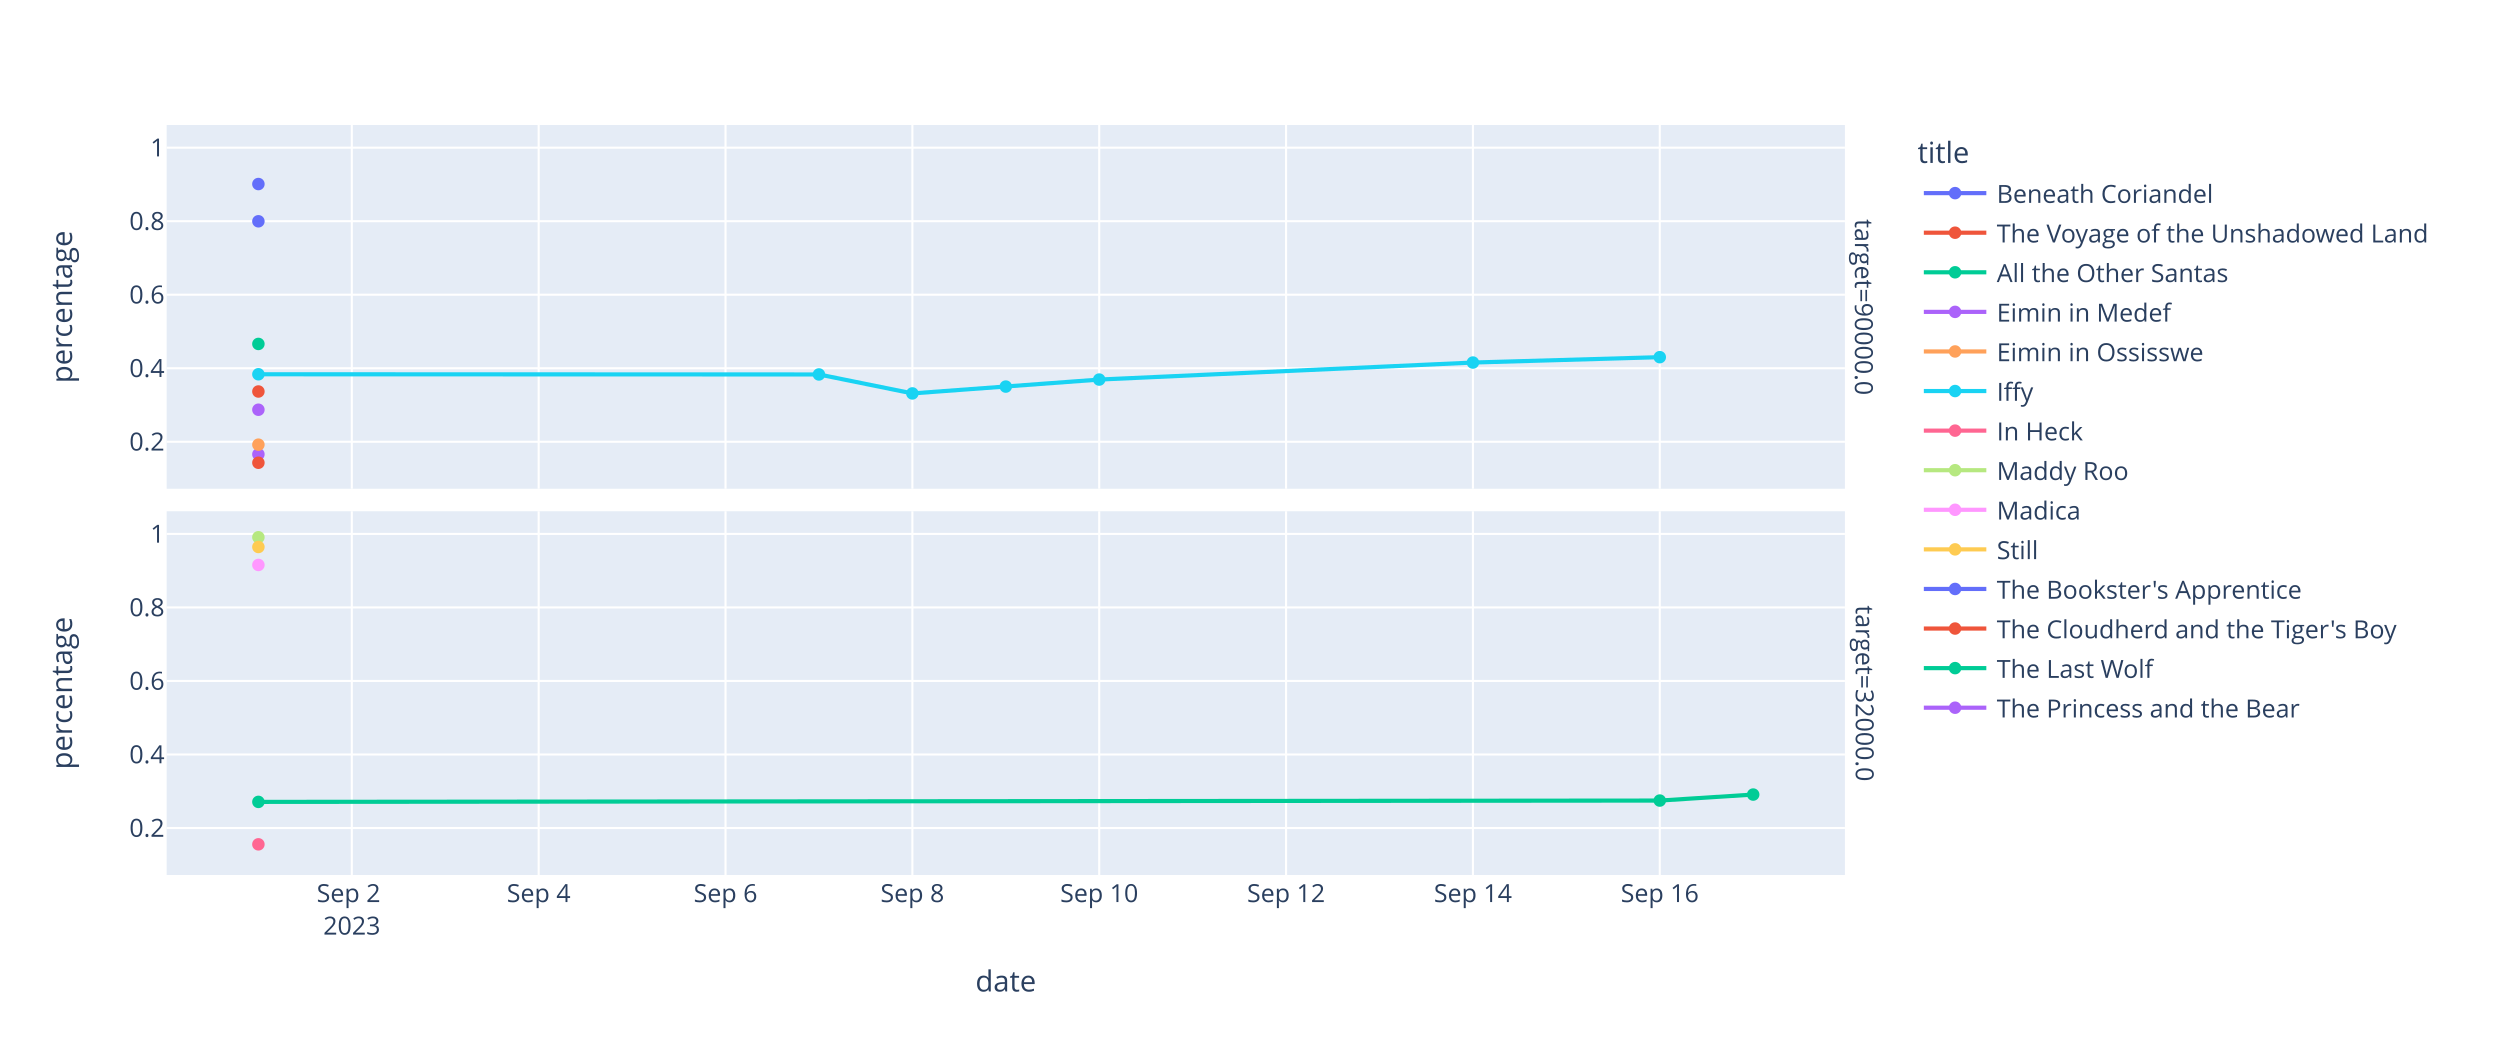
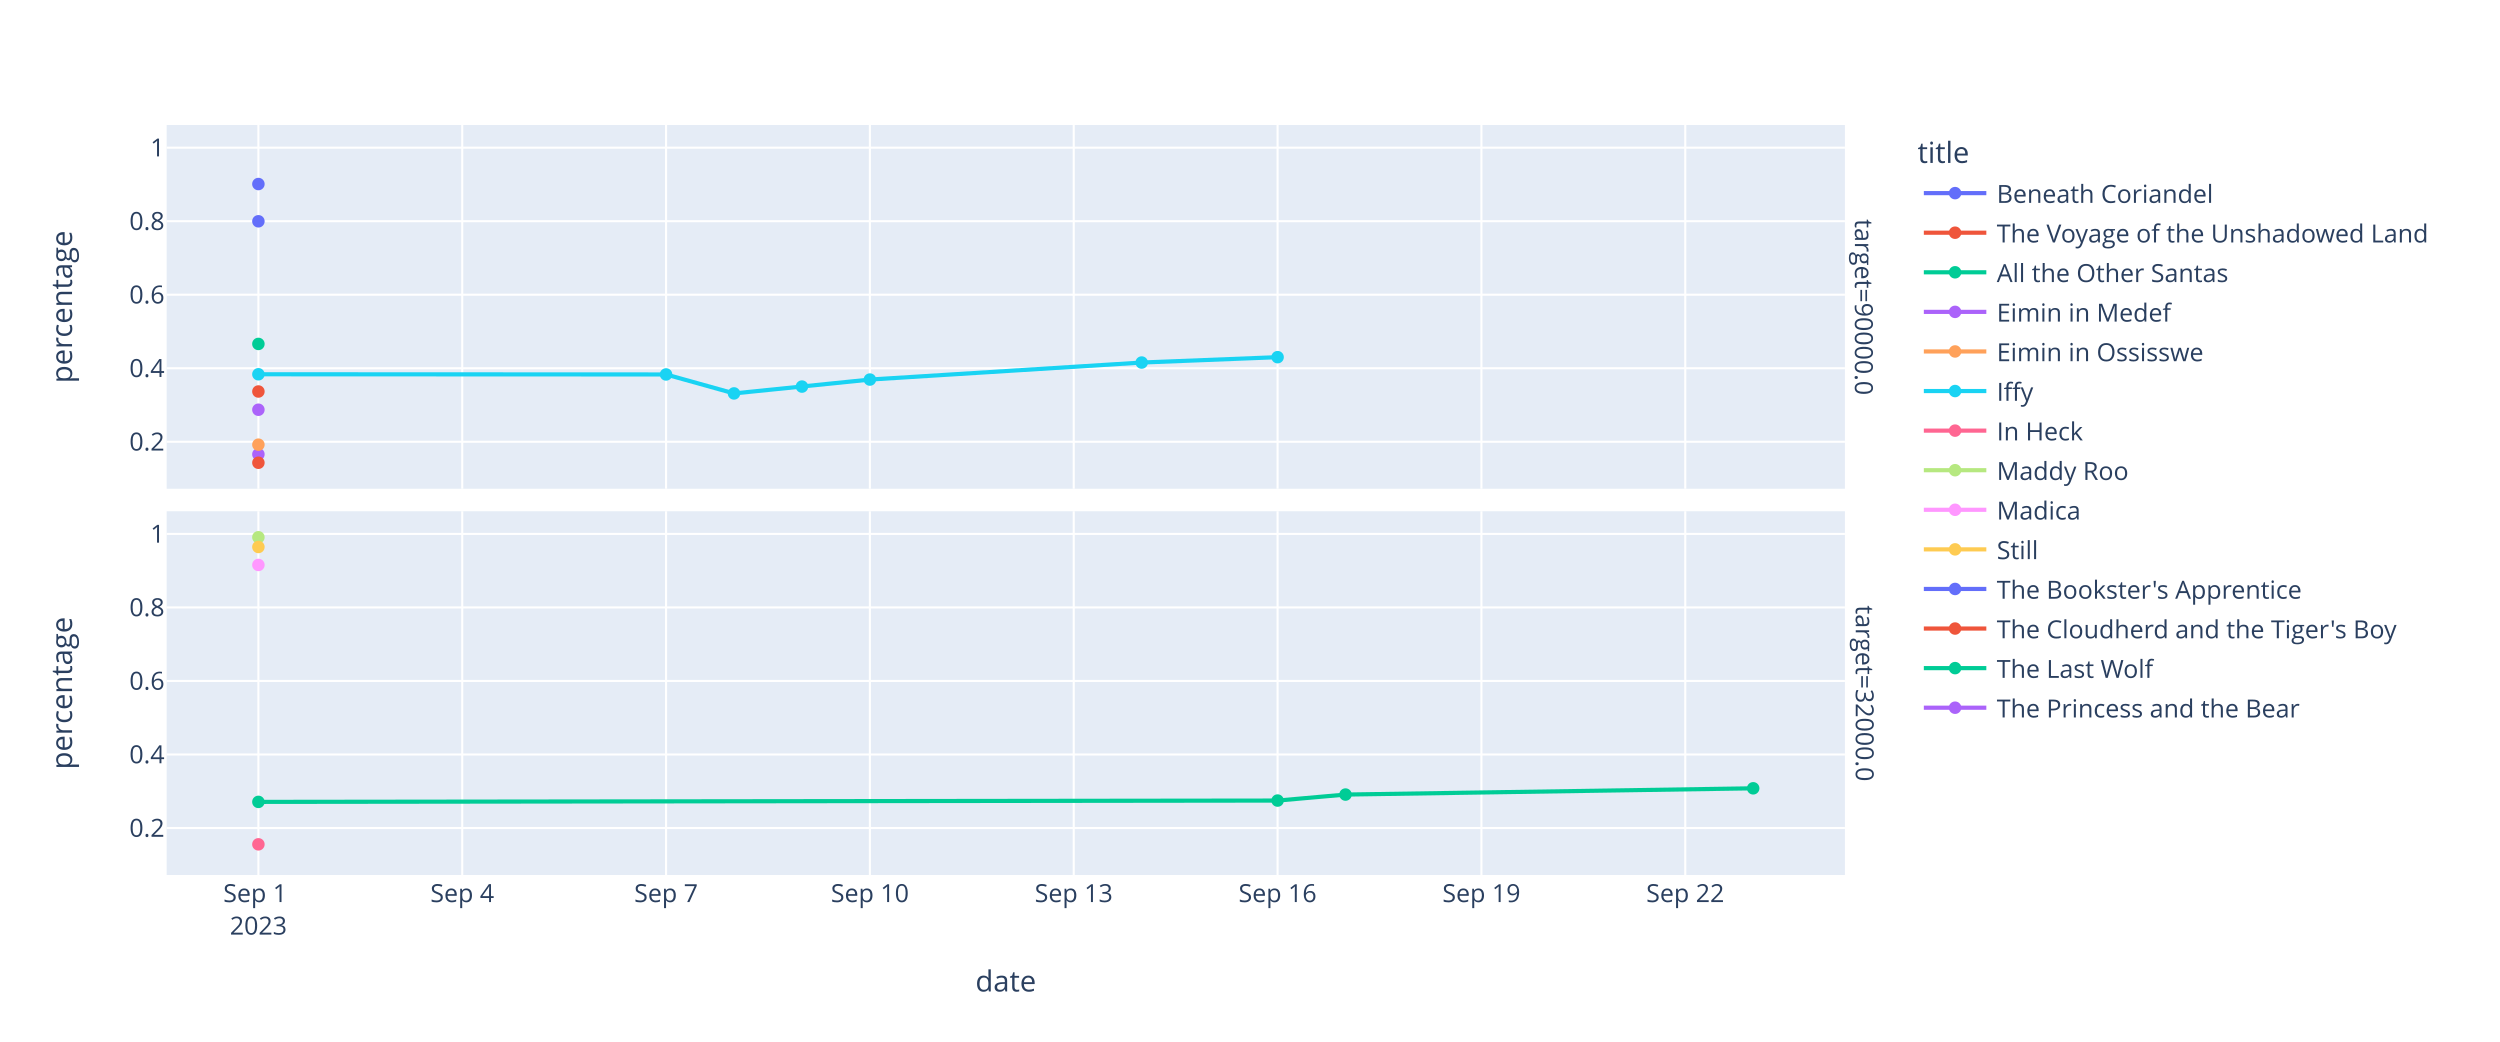
<svg xmlns="http://www.w3.org/2000/svg" class="main-svg" width="1200" height="500" style="" viewBox="0 0 1200 500">
  <rect x="0" y="0" width="1200" height="500" style="fill: rgb(255, 255, 255); fill-opacity: 1;" />
-   <defs id="defs-313455">
+   <defs id="defs-8ae7a4">
    <g class="clips">
-       <clipPath id="clip313455xyplot" class="plotclip">
+       <clipPath id="clip8ae7a4xyplot" class="plotclip">
        <rect width="805.56" height="174.6" />
      </clipPath>
-       <clipPath id="clip313455x2y2plot" class="plotclip">
+       <clipPath id="clip8ae7a4x2y2plot" class="plotclip">
        <rect width="805.56" height="174.6" />
      </clipPath>
-       <clipPath class="axesclip" id="clip313455x">
+       <clipPath class="axesclip" id="clip8ae7a4x">
        <rect x="80" y="0" width="805.56" height="500" />
      </clipPath>
-       <clipPath class="axesclip" id="clip313455y">
+       <clipPath class="axesclip" id="clip8ae7a4y">
        <rect x="0" y="245.4" width="1200" height="174.6" />
      </clipPath>
-       <clipPath class="axesclip" id="clip313455xy">
+       <clipPath class="axesclip" id="clip8ae7a4xy">
        <rect x="80" y="245.4" width="805.56" height="174.6" />
      </clipPath>
-       <clipPath class="axesclip" id="clip313455y2">
+       <clipPath class="axesclip" id="clip8ae7a4y2">
        <rect x="0" y="60" width="1200" height="174.6" />
      </clipPath>
-       <clipPath class="axesclip" id="clip313455xy2">
+       <clipPath class="axesclip" id="clip8ae7a4xy2">
        <rect x="80" y="60" width="805.56" height="174.6" />
      </clipPath>
-       <clipPath class="axesclip" id="clip313455x2">
+       <clipPath class="axesclip" id="clip8ae7a4x2">
        <rect x="80" y="0" width="805.56" height="500" />
      </clipPath>
-       <clipPath class="axesclip" id="clip313455x2y">
+       <clipPath class="axesclip" id="clip8ae7a4x2y">
        <rect x="80" y="245.4" width="805.56" height="174.6" />
      </clipPath>
-       <clipPath class="axesclip" id="clip313455x2y2">
+       <clipPath class="axesclip" id="clip8ae7a4x2y2">
        <rect x="80" y="60" width="805.56" height="174.6" />
      </clipPath>
    </g>
    <g class="gradients" />
    <g class="patterns" />
  </defs>
  <g class="bglayer">
    <rect class="bg" x="80" y="245.4" width="805.56" height="174.6" style="fill: rgb(229, 236, 246); fill-opacity: 1; stroke-width: 0;" />
    <rect class="bg" x="80" y="60" width="805.56" height="174.6" style="fill: rgb(229, 236, 246); fill-opacity: 1; stroke-width: 0;" />
  </g>
  <g class="layer-below">
    <g class="imagelayer" />
    <g class="shapelayer" />
  </g>
  <g class="cartesianlayer">
    <g class="subplot xy">
      <g class="layer-subplot">
        <g class="shapelayer" />
        <g class="imagelayer" />
      </g>
      <g class="minor-gridlayer">
        <g class="x" />
        <g class="y" />
      </g>
      <g class="gridlayer">
        <g class="x">
-           <path class="xgrid crisp" transform="translate(168.87,0)" d="M0,245.4v174.6" style="stroke: rgb(255, 255, 255); stroke-opacity: 1; stroke-width: 1px;" />
-           <path class="xgrid crisp" transform="translate(258.56,0)" d="M0,245.4v174.6" style="stroke: rgb(255, 255, 255); stroke-opacity: 1; stroke-width: 1px;" />
-           <path class="xgrid crisp" transform="translate(348.25,0)" d="M0,245.4v174.6" style="stroke: rgb(255, 255, 255); stroke-opacity: 1; stroke-width: 1px;" />
-           <path class="xgrid crisp" transform="translate(437.94,0)" d="M0,245.4v174.6" style="stroke: rgb(255, 255, 255); stroke-opacity: 1; stroke-width: 1px;" />
-           <path class="xgrid crisp" transform="translate(527.62,0)" d="M0,245.4v174.6" style="stroke: rgb(255, 255, 255); stroke-opacity: 1; stroke-width: 1px;" />
-           <path class="xgrid crisp" transform="translate(617.31,0)" d="M0,245.4v174.6" style="stroke: rgb(255, 255, 255); stroke-opacity: 1; stroke-width: 1px;" />
-           <path class="xgrid crisp" transform="translate(707,0)" d="M0,245.4v174.6" style="stroke: rgb(255, 255, 255); stroke-opacity: 1; stroke-width: 1px;" />
-           <path class="xgrid crisp" transform="translate(796.69,0)" d="M0,245.4v174.6" style="stroke: rgb(255, 255, 255); stroke-opacity: 1; stroke-width: 1px;" />
+           <path class="xgrid crisp" transform="translate(124.03,0)" d="M0,245.4v174.6" style="stroke: rgb(255, 255, 255); stroke-opacity: 1; stroke-width: 1px;" />
+           <path class="xgrid crisp" transform="translate(221.87,0)" d="M0,245.4v174.6" style="stroke: rgb(255, 255, 255); stroke-opacity: 1; stroke-width: 1px;" />
+           <path class="xgrid crisp" transform="translate(319.71,0)" d="M0,245.4v174.6" style="stroke: rgb(255, 255, 255); stroke-opacity: 1; stroke-width: 1px;" />
+           <path class="xgrid crisp" transform="translate(417.55,0)" d="M0,245.4v174.6" style="stroke: rgb(255, 255, 255); stroke-opacity: 1; stroke-width: 1px;" />
+           <path class="xgrid crisp" transform="translate(515.39,0)" d="M0,245.4v174.6" style="stroke: rgb(255, 255, 255); stroke-opacity: 1; stroke-width: 1px;" />
+           <path class="xgrid crisp" transform="translate(613.24,0)" d="M0,245.4v174.6" style="stroke: rgb(255, 255, 255); stroke-opacity: 1; stroke-width: 1px;" />
+           <path class="xgrid crisp" transform="translate(711.08,0)" d="M0,245.4v174.6" style="stroke: rgb(255, 255, 255); stroke-opacity: 1; stroke-width: 1px;" />
+           <path class="xgrid crisp" transform="translate(808.92,0)" d="M0,245.4v174.6" style="stroke: rgb(255, 255, 255); stroke-opacity: 1; stroke-width: 1px;" />
        </g>
        <g class="y">
          <path class="ygrid crisp" transform="translate(0,397.45)" d="M80,0h805.56" style="stroke: rgb(255, 255, 255); stroke-opacity: 1; stroke-width: 1px;" />
          <path class="ygrid crisp" transform="translate(0,362.16)" d="M80,0h805.56" style="stroke: rgb(255, 255, 255); stroke-opacity: 1; stroke-width: 1px;" />
          <path class="ygrid crisp" transform="translate(0,326.86)" d="M80,0h805.56" style="stroke: rgb(255, 255, 255); stroke-opacity: 1; stroke-width: 1px;" />
          <path class="ygrid crisp" transform="translate(0,291.57)" d="M80,0h805.56" style="stroke: rgb(255, 255, 255); stroke-opacity: 1; stroke-width: 1px;" />
          <path class="ygrid crisp" transform="translate(0,256.28)" d="M80,0h805.56" style="stroke: rgb(255, 255, 255); stroke-opacity: 1; stroke-width: 1px;" />
        </g>
      </g>
      <g class="zerolinelayer" />
      <path class="xlines-below" />
      <path class="ylines-below" />
      <g class="overlines-below" />
      <g class="xaxislayer-below" />
      <g class="yaxislayer-below" />
      <g class="overaxes-below" />
-       <g class="plot" transform="translate(80,245.4)" clip-path="url(#clip313455xyplot)">
+       <g class="plot" transform="translate(80,245.4)" clip-path="url(#clip8ae7a4xyplot)">
        <g class="scatterlayer mlayer">
-           <g class="trace scatter trace3514a3" style="stroke-miterlimit: 2; opacity: 1;">
+           <g class="trace scatter tracec474e1" style="stroke-miterlimit: 2; opacity: 1;">
            <g class="fills" />
            <g class="errorbars" />
            <g class="lines">
-               <path class="js-line" d="M761.53,135.99L716.69,138.87L44.03,139.51" style="vector-effect: non-scaling-stroke; fill: none; stroke: rgb(0, 204, 150); stroke-opacity: 1; stroke-width: 2px; opacity: 1;" />
-             </g>
-             <g class="points">
-               <path class="point" transform="translate(761.53,135.99)" d="M3,0A3,3 0 1,1 0,-3A3,3 0 0,1 3,0Z" style="opacity: 1; stroke-width: 0px; fill: rgb(0, 204, 150); fill-opacity: 1;" />
-               <path class="point" transform="translate(716.69,138.87)" d="M3,0A3,3 0 1,1 0,-3A3,3 0 0,1 3,0Z" style="opacity: 1; stroke-width: 0px; fill: rgb(0, 204, 150); fill-opacity: 1;" />
+               <path class="js-line" d="M761.53,132.99L565.85,135.99L533.24,138.87L44.03,139.51" style="vector-effect: non-scaling-stroke; fill: none; stroke: rgb(0, 204, 150); stroke-opacity: 1; stroke-width: 2px; opacity: 1;" />
+             </g>
+             <g class="points">
+               <path class="point" transform="translate(761.53,132.99)" d="M3,0A3,3 0 1,1 0,-3A3,3 0 0,1 3,0Z" style="opacity: 1; stroke-width: 0px; fill: rgb(0, 204, 150); fill-opacity: 1;" />
+               <path class="point" transform="translate(565.85,135.99)" d="M3,0A3,3 0 1,1 0,-3A3,3 0 0,1 3,0Z" style="opacity: 1; stroke-width: 0px; fill: rgb(0, 204, 150); fill-opacity: 1;" />
+               <path class="point" transform="translate(533.24,138.87)" d="M3,0A3,3 0 1,1 0,-3A3,3 0 0,1 3,0Z" style="opacity: 1; stroke-width: 0px; fill: rgb(0, 204, 150); fill-opacity: 1;" />
              <path class="point" transform="translate(44.03,139.51)" d="M3,0A3,3 0 1,1 0,-3A3,3 0 0,1 3,0Z" style="opacity: 1; stroke-width: 0px; fill: rgb(0, 204, 150); fill-opacity: 1;" />
            </g>
            <g class="text" />
          </g>
-           <g class="trace scatter traced3472e" style="stroke-miterlimit: 2; opacity: 1;">
+           <g class="trace scatter trace4d6131" style="stroke-miterlimit: 2; opacity: 1;">
            <g class="fills" />
            <g class="errorbars" />
            <g class="lines" />
            <g class="points">
              <path class="point" transform="translate(44.03,159.88)" d="M3,0A3,3 0 1,1 0,-3A3,3 0 0,1 3,0Z" style="opacity: 1; stroke-width: 0px; fill: rgb(255, 102, 146); fill-opacity: 1;" />
            </g>
            <g class="text" />
          </g>
-           <g class="trace scatter trace94b5ff" style="stroke-miterlimit: 2; opacity: 1;">
+           <g class="trace scatter trace3fd0ec" style="stroke-miterlimit: 2; opacity: 1;">
            <g class="fills" />
            <g class="errorbars" />
            <g class="lines" />
            <g class="points">
              <path class="point" transform="translate(44.03,12.48)" d="M3,0A3,3 0 1,1 0,-3A3,3 0 0,1 3,0Z" style="opacity: 1; stroke-width: 0px; fill: rgb(182, 232, 128); fill-opacity: 1;" />
            </g>
            <g class="text" />
          </g>
-           <g class="trace scatter traceb4ef4f" style="stroke-miterlimit: 2; opacity: 1;">
+           <g class="trace scatter tracea8477a" style="stroke-miterlimit: 2; opacity: 1;">
            <g class="fills" />
            <g class="errorbars" />
            <g class="lines" />
            <g class="points">
              <path class="point" transform="translate(44.03,25.78)" d="M3,0A3,3 0 1,1 0,-3A3,3 0 0,1 3,0Z" style="opacity: 1; stroke-width: 0px; fill: rgb(255, 151, 255); fill-opacity: 1;" />
            </g>
            <g class="text" />
          </g>
-           <g class="trace scatter tracede1304" style="stroke-miterlimit: 2; opacity: 1;">
+           <g class="trace scatter trace896f46" style="stroke-miterlimit: 2; opacity: 1;">
            <g class="fills" />
            <g class="errorbars" />
            <g class="lines" />
            <g class="points">
              <path class="point" transform="translate(44.03,17.15)" d="M3,0A3,3 0 1,1 0,-3A3,3 0 0,1 3,0Z" style="opacity: 1; stroke-width: 0px; fill: rgb(254, 203, 82); fill-opacity: 1;" />
            </g>
            <g class="text" />
          </g>
        </g>
      </g>
      <g class="overplot" />
-       <path class="xlines-above crisp" style="fill: none;" d="M0,0" />
-       <path class="ylines-above crisp" style="fill: none;" d="M0,0" />
+       <path class="xlines-above crisp" d="M0,0" style="fill: none;" />
+       <path class="ylines-above crisp" d="M0,0" style="fill: none;" />
      <g class="overlines-above" />
      <g class="xaxislayer-above">
        <g class="xtick">
-           <text text-anchor="middle" x="0" y="433" transform="translate(168.87,0)" style="font-family: 'Open Sans', verdana, arial, sans-serif; font-size: 12px; fill: rgb(42, 63, 95); fill-opacity: 1; white-space: pre; opacity: 1;">
-             <tspan class="line" dy="0em" x="0" y="433">Sep 2</tspan>
+           <text text-anchor="middle" x="0" y="433" transform="translate(124.03,0)" style="font-family: 'Open Sans', verdana, arial, sans-serif; font-size: 12px; fill: rgb(42, 63, 95); fill-opacity: 1; white-space: pre; opacity: 1;">
+             <tspan class="line" dy="0em" x="0" y="433">Sep 1</tspan>
            <tspan class="line" dy="1.3em" x="0" y="433">2023</tspan>
          </text>
        </g>
        <g class="xtick">
-           <text text-anchor="middle" x="0" y="433" style="font-family: 'Open Sans', verdana, arial, sans-serif; font-size: 12px; fill: rgb(42, 63, 95); fill-opacity: 1; white-space: pre; opacity: 1;" transform="translate(258.56,0)">Sep 4</text>
-         </g>
-         <g class="xtick">
-           <text text-anchor="middle" x="0" y="433" style="font-family: 'Open Sans', verdana, arial, sans-serif; font-size: 12px; fill: rgb(42, 63, 95); fill-opacity: 1; white-space: pre; opacity: 1;" transform="translate(348.25,0)">Sep 6</text>
-         </g>
-         <g class="xtick">
-           <text text-anchor="middle" x="0" y="433" style="font-family: 'Open Sans', verdana, arial, sans-serif; font-size: 12px; fill: rgb(42, 63, 95); fill-opacity: 1; white-space: pre; opacity: 1;" transform="translate(437.94,0)">Sep 8</text>
-         </g>
-         <g class="xtick">
-           <text text-anchor="middle" x="0" y="433" style="font-family: 'Open Sans', verdana, arial, sans-serif; font-size: 12px; fill: rgb(42, 63, 95); fill-opacity: 1; white-space: pre; opacity: 1;" transform="translate(527.62,0)">Sep 10</text>
-         </g>
-         <g class="xtick">
-           <text text-anchor="middle" x="0" y="433" style="font-family: 'Open Sans', verdana, arial, sans-serif; font-size: 12px; fill: rgb(42, 63, 95); fill-opacity: 1; white-space: pre; opacity: 1;" transform="translate(617.31,0)">Sep 12</text>
-         </g>
-         <g class="xtick">
-           <text text-anchor="middle" x="0" y="433" style="font-family: 'Open Sans', verdana, arial, sans-serif; font-size: 12px; fill: rgb(42, 63, 95); fill-opacity: 1; white-space: pre; opacity: 1;" transform="translate(707,0)">Sep 14</text>
-         </g>
-         <g class="xtick">
-           <text text-anchor="middle" x="0" y="433" style="font-family: 'Open Sans', verdana, arial, sans-serif; font-size: 12px; fill: rgb(42, 63, 95); fill-opacity: 1; white-space: pre; opacity: 1;" transform="translate(796.69,0)">Sep 16</text>
+           <text text-anchor="middle" x="0" y="433" style="font-family: 'Open Sans', verdana, arial, sans-serif; font-size: 12px; fill: rgb(42, 63, 95); fill-opacity: 1; white-space: pre; opacity: 1;" transform="translate(221.87,0)">Sep 4</text>
+         </g>
+         <g class="xtick">
+           <text text-anchor="middle" x="0" y="433" style="font-family: 'Open Sans', verdana, arial, sans-serif; font-size: 12px; fill: rgb(42, 63, 95); fill-opacity: 1; white-space: pre; opacity: 1;" transform="translate(319.71,0)">Sep 7</text>
+         </g>
+         <g class="xtick">
+           <text text-anchor="middle" x="0" y="433" style="font-family: 'Open Sans', verdana, arial, sans-serif; font-size: 12px; fill: rgb(42, 63, 95); fill-opacity: 1; white-space: pre; opacity: 1;" transform="translate(417.55,0)">Sep 10</text>
+         </g>
+         <g class="xtick">
+           <text text-anchor="middle" x="0" y="433" style="font-family: 'Open Sans', verdana, arial, sans-serif; font-size: 12px; fill: rgb(42, 63, 95); fill-opacity: 1; white-space: pre; opacity: 1;" transform="translate(515.39,0)">Sep 13</text>
+         </g>
+         <g class="xtick">
+           <text text-anchor="middle" x="0" y="433" style="font-family: 'Open Sans', verdana, arial, sans-serif; font-size: 12px; fill: rgb(42, 63, 95); fill-opacity: 1; white-space: pre; opacity: 1;" transform="translate(613.24,0)">Sep 16</text>
+         </g>
+         <g class="xtick">
+           <text text-anchor="middle" x="0" y="433" style="font-family: 'Open Sans', verdana, arial, sans-serif; font-size: 12px; fill: rgb(42, 63, 95); fill-opacity: 1; white-space: pre; opacity: 1;" transform="translate(711.08,0)">Sep 19</text>
+         </g>
+         <g class="xtick">
+           <text text-anchor="middle" x="0" y="433" style="font-family: 'Open Sans', verdana, arial, sans-serif; font-size: 12px; fill: rgb(42, 63, 95); fill-opacity: 1; white-space: pre; opacity: 1;" transform="translate(808.92,0)">Sep 22</text>
        </g>
      </g>
      <g class="yaxislayer-above">
        <g class="ytick">
          <text text-anchor="end" x="79" y="4.2" transform="translate(0,397.45)" style="font-family: 'Open Sans', verdana, arial, sans-serif; font-size: 12px; fill: rgb(42, 63, 95); fill-opacity: 1; white-space: pre; opacity: 1;">0.2</text>
        </g>
        <g class="ytick">
          <text text-anchor="end" x="79" y="4.2" style="font-family: 'Open Sans', verdana, arial, sans-serif; font-size: 12px; fill: rgb(42, 63, 95); fill-opacity: 1; white-space: pre; opacity: 1;" transform="translate(0,362.16)">0.4</text>
        </g>
        <g class="ytick">
          <text text-anchor="end" x="79" y="4.2" style="font-family: 'Open Sans', verdana, arial, sans-serif; font-size: 12px; fill: rgb(42, 63, 95); fill-opacity: 1; white-space: pre; opacity: 1;" transform="translate(0,326.86)">0.6</text>
        </g>
        <g class="ytick">
          <text text-anchor="end" x="79" y="4.2" style="font-family: 'Open Sans', verdana, arial, sans-serif; font-size: 12px; fill: rgb(42, 63, 95); fill-opacity: 1; white-space: pre; opacity: 1;" transform="translate(0,291.57)">0.8</text>
        </g>
        <g class="ytick">
          <text text-anchor="end" x="79" y="4.2" style="font-family: 'Open Sans', verdana, arial, sans-serif; font-size: 12px; fill: rgb(42, 63, 95); fill-opacity: 1; white-space: pre; opacity: 1;" transform="translate(0,256.28)">1</text>
        </g>
      </g>
      <g class="overaxes-above" />
    </g>
    <g class="subplot x2y2">
      <g class="layer-subplot">
        <g class="shapelayer" />
        <g class="imagelayer" />
      </g>
      <g class="minor-gridlayer">
        <g class="x2" />
        <g class="y2" />
      </g>
      <g class="gridlayer">
        <g class="x2">
-           <path class="x2grid crisp" transform="translate(168.87,0)" d="M0,60v174.6" style="stroke: rgb(255, 255, 255); stroke-opacity: 1; stroke-width: 1px;" />
-           <path class="x2grid crisp" transform="translate(258.56,0)" d="M0,60v174.6" style="stroke: rgb(255, 255, 255); stroke-opacity: 1; stroke-width: 1px;" />
-           <path class="x2grid crisp" transform="translate(348.25,0)" d="M0,60v174.6" style="stroke: rgb(255, 255, 255); stroke-opacity: 1; stroke-width: 1px;" />
-           <path class="x2grid crisp" transform="translate(437.94,0)" d="M0,60v174.6" style="stroke: rgb(255, 255, 255); stroke-opacity: 1; stroke-width: 1px;" />
-           <path class="x2grid crisp" transform="translate(527.62,0)" d="M0,60v174.6" style="stroke: rgb(255, 255, 255); stroke-opacity: 1; stroke-width: 1px;" />
-           <path class="x2grid crisp" transform="translate(617.31,0)" d="M0,60v174.6" style="stroke: rgb(255, 255, 255); stroke-opacity: 1; stroke-width: 1px;" />
-           <path class="x2grid crisp" transform="translate(707,0)" d="M0,60v174.6" style="stroke: rgb(255, 255, 255); stroke-opacity: 1; stroke-width: 1px;" />
-           <path class="x2grid crisp" transform="translate(796.69,0)" d="M0,60v174.6" style="stroke: rgb(255, 255, 255); stroke-opacity: 1; stroke-width: 1px;" />
+           <path class="x2grid crisp" transform="translate(124.03,0)" d="M0,60v174.6" style="stroke: rgb(255, 255, 255); stroke-opacity: 1; stroke-width: 1px;" />
+           <path class="x2grid crisp" transform="translate(221.87,0)" d="M0,60v174.6" style="stroke: rgb(255, 255, 255); stroke-opacity: 1; stroke-width: 1px;" />
+           <path class="x2grid crisp" transform="translate(319.71,0)" d="M0,60v174.6" style="stroke: rgb(255, 255, 255); stroke-opacity: 1; stroke-width: 1px;" />
+           <path class="x2grid crisp" transform="translate(417.55,0)" d="M0,60v174.6" style="stroke: rgb(255, 255, 255); stroke-opacity: 1; stroke-width: 1px;" />
+           <path class="x2grid crisp" transform="translate(515.39,0)" d="M0,60v174.6" style="stroke: rgb(255, 255, 255); stroke-opacity: 1; stroke-width: 1px;" />
+           <path class="x2grid crisp" transform="translate(613.24,0)" d="M0,60v174.6" style="stroke: rgb(255, 255, 255); stroke-opacity: 1; stroke-width: 1px;" />
+           <path class="x2grid crisp" transform="translate(711.08,0)" d="M0,60v174.6" style="stroke: rgb(255, 255, 255); stroke-opacity: 1; stroke-width: 1px;" />
+           <path class="x2grid crisp" transform="translate(808.92,0)" d="M0,60v174.6" style="stroke: rgb(255, 255, 255); stroke-opacity: 1; stroke-width: 1px;" />
        </g>
        <g class="y2">
          <path class="y2grid crisp" transform="translate(0,212.05)" d="M80,0h805.56" style="stroke: rgb(255, 255, 255); stroke-opacity: 1; stroke-width: 1px;" />
          <path class="y2grid crisp" transform="translate(0,176.76)" d="M80,0h805.56" style="stroke: rgb(255, 255, 255); stroke-opacity: 1; stroke-width: 1px;" />
          <path class="y2grid crisp" transform="translate(0,141.46)" d="M80,0h805.56" style="stroke: rgb(255, 255, 255); stroke-opacity: 1; stroke-width: 1px;" />
          <path class="y2grid crisp" transform="translate(0,106.17)" d="M80,0h805.56" style="stroke: rgb(255, 255, 255); stroke-opacity: 1; stroke-width: 1px;" />
          <path class="y2grid crisp" transform="translate(0,70.88)" d="M80,0h805.56" style="stroke: rgb(255, 255, 255); stroke-opacity: 1; stroke-width: 1px;" />
        </g>
      </g>
      <g class="zerolinelayer" />
      <path class="xlines-below" />
      <path class="ylines-below" />
      <g class="overlines-below" />
      <g class="xaxislayer-below" />
      <g class="yaxislayer-below" />
      <g class="overaxes-below" />
-       <g class="plot" transform="translate(80,60)" clip-path="url(#clip313455x2y2plot)">
+       <g class="plot" transform="translate(80,60)" clip-path="url(#clip8ae7a4x2y2plot)">
        <g class="scatterlayer mlayer">
-           <g class="trace scatter traced292f8" style="stroke-miterlimit: 2; opacity: 1;">
+           <g class="trace scatter tracef38d2c" style="stroke-miterlimit: 2; opacity: 1;">
            <g class="fills" />
            <g class="errorbars" />
            <g class="lines" />
            <g class="points">
              <path class="point" transform="translate(44.03,28.34)" d="M3,0A3,3 0 1,1 0,-3A3,3 0 0,1 3,0Z" style="opacity: 1; stroke-width: 0px; fill: rgb(99, 110, 250); fill-opacity: 1;" />
            </g>
            <g class="text" />
          </g>
-           <g class="trace scatter traceb1a1e3" style="stroke-miterlimit: 2; opacity: 1;">
+           <g class="trace scatter trace0f6a80" style="stroke-miterlimit: 2; opacity: 1;">
            <g class="fills" />
            <g class="errorbars" />
            <g class="lines" />
            <g class="points">
              <path class="point" transform="translate(44.03,127.92)" d="M3,0A3,3 0 1,1 0,-3A3,3 0 0,1 3,0Z" style="opacity: 1; stroke-width: 0px; fill: rgb(239, 85, 59); fill-opacity: 1;" />
            </g>
            <g class="text" />
          </g>
-           <g class="trace scatter tracee1cd0c" style="stroke-miterlimit: 2; opacity: 1;">
+           <g class="trace scatter trace52b05f" style="stroke-miterlimit: 2; opacity: 1;">
            <g class="fills" />
            <g class="errorbars" />
            <g class="lines" />
            <g class="points">
              <path class="point" transform="translate(44.03,158.05)" d="M3,0A3,3 0 1,1 0,-3A3,3 0 0,1 3,0Z" style="opacity: 1; stroke-width: 0px; fill: rgb(171, 99, 250); fill-opacity: 1;" />
            </g>
            <g class="text" />
          </g>
-           <g class="trace scatter trace2f5d6a" style="stroke-miterlimit: 2; opacity: 1;">
+           <g class="trace scatter trace8efb98" style="stroke-miterlimit: 2; opacity: 1;">
            <g class="fills" />
            <g class="errorbars" />
            <g class="lines" />
            <g class="points">
              <path class="point" transform="translate(44.03,153.44)" d="M3,0A3,3 0 1,1 0,-3A3,3 0 0,1 3,0Z" style="opacity: 1; stroke-width: 0px; fill: rgb(255, 161, 90); fill-opacity: 1;" />
            </g>
            <g class="text" />
          </g>
-           <g class="trace scatter trace4111d6" style="stroke-miterlimit: 2; opacity: 1;">
+           <g class="trace scatter tracecb8f2b" style="stroke-miterlimit: 2; opacity: 1;">
            <g class="fills" />
            <g class="errorbars" />
            <g class="lines">
-               <path class="js-line" d="M716.69,111.44L627,114.02L447.62,122.19L357.94,128.84L313.09,119.74L44.03,119.65" style="vector-effect: non-scaling-stroke; fill: none; stroke: rgb(25, 211, 243); stroke-opacity: 1; stroke-width: 2px; opacity: 1;" />
-             </g>
-             <g class="points">
-               <path class="point" transform="translate(716.69,111.44)" d="M3,0A3,3 0 1,1 0,-3A3,3 0 0,1 3,0Z" style="opacity: 1; stroke-width: 0px; fill: rgb(25, 211, 243); fill-opacity: 1;" />
-               <path class="point" transform="translate(627,114.02)" d="M3,0A3,3 0 1,1 0,-3A3,3 0 0,1 3,0Z" style="opacity: 1; stroke-width: 0px; fill: rgb(25, 211, 243); fill-opacity: 1;" />
-               <path class="point" transform="translate(447.62,122.19)" d="M3,0A3,3 0 1,1 0,-3A3,3 0 0,1 3,0Z" style="opacity: 1; stroke-width: 0px; fill: rgb(25, 211, 243); fill-opacity: 1;" />
-               <path class="point" transform="translate(402.78,125.56)" d="M3,0A3,3 0 1,1 0,-3A3,3 0 0,1 3,0Z" style="opacity: 1; stroke-width: 0px; fill: rgb(25, 211, 243); fill-opacity: 1;" />
-               <path class="point" transform="translate(357.94,128.84)" d="M3,0A3,3 0 1,1 0,-3A3,3 0 0,1 3,0Z" style="opacity: 1; stroke-width: 0px; fill: rgb(25, 211, 243); fill-opacity: 1;" />
-               <path class="point" transform="translate(313.09,119.74)" d="M3,0A3,3 0 1,1 0,-3A3,3 0 0,1 3,0Z" style="opacity: 1; stroke-width: 0px; fill: rgb(25, 211, 243); fill-opacity: 1;" />
+               <path class="js-line" d="M533.24,111.44L468.01,114.02L337.55,122.19L272.32,128.84L239.71,119.74L44.03,119.65" style="vector-effect: non-scaling-stroke; fill: none; stroke: rgb(25, 211, 243); stroke-opacity: 1; stroke-width: 2px; opacity: 1;" />
+             </g>
+             <g class="points">
+               <path class="point" transform="translate(533.24,111.44)" d="M3,0A3,3 0 1,1 0,-3A3,3 0 0,1 3,0Z" style="opacity: 1; stroke-width: 0px; fill: rgb(25, 211, 243); fill-opacity: 1;" />
+               <path class="point" transform="translate(468.01,114.02)" d="M3,0A3,3 0 1,1 0,-3A3,3 0 0,1 3,0Z" style="opacity: 1; stroke-width: 0px; fill: rgb(25, 211, 243); fill-opacity: 1;" />
+               <path class="point" transform="translate(337.55,122.19)" d="M3,0A3,3 0 1,1 0,-3A3,3 0 0,1 3,0Z" style="opacity: 1; stroke-width: 0px; fill: rgb(25, 211, 243); fill-opacity: 1;" />
+               <path class="point" transform="translate(304.94,125.56)" d="M3,0A3,3 0 1,1 0,-3A3,3 0 0,1 3,0Z" style="opacity: 1; stroke-width: 0px; fill: rgb(25, 211, 243); fill-opacity: 1;" />
+               <path class="point" transform="translate(272.32,128.84)" d="M3,0A3,3 0 1,1 0,-3A3,3 0 0,1 3,0Z" style="opacity: 1; stroke-width: 0px; fill: rgb(25, 211, 243); fill-opacity: 1;" />
+               <path class="point" transform="translate(239.71,119.74)" d="M3,0A3,3 0 1,1 0,-3A3,3 0 0,1 3,0Z" style="opacity: 1; stroke-width: 0px; fill: rgb(25, 211, 243); fill-opacity: 1;" />
              <path class="point" transform="translate(44.03,119.65)" d="M3,0A3,3 0 1,1 0,-3A3,3 0 0,1 3,0Z" style="opacity: 1; stroke-width: 0px; fill: rgb(25, 211, 243); fill-opacity: 1;" />
            </g>
            <g class="text" />
          </g>
-           <g class="trace scatter tracecc2af6" style="stroke-miterlimit: 2; opacity: 1;">
+           <g class="trace scatter tracefb782a" style="stroke-miterlimit: 2; opacity: 1;">
            <g class="fills" />
            <g class="errorbars" />
            <g class="lines" />
            <g class="points">
              <path class="point" transform="translate(44.03,46.22)" d="M3,0A3,3 0 1,1 0,-3A3,3 0 0,1 3,0Z" style="opacity: 1; stroke-width: 0px; fill: rgb(99, 110, 250); fill-opacity: 1;" />
            </g>
            <g class="text" />
          </g>
-           <g class="trace scatter trace1f59cd" style="stroke-miterlimit: 2; opacity: 1;">
+           <g class="trace scatter trace7fdd20" style="stroke-miterlimit: 2; opacity: 1;">
            <g class="fills" />
            <g class="errorbars" />
            <g class="lines" />
            <g class="points">
              <path class="point" transform="translate(44.03,162.12)" d="M3,0A3,3 0 1,1 0,-3A3,3 0 0,1 3,0Z" style="opacity: 1; stroke-width: 0px; fill: rgb(239, 85, 59); fill-opacity: 1;" />
            </g>
            <g class="text" />
          </g>
-           <g class="trace scatter tracef26029" style="stroke-miterlimit: 2; opacity: 1;">
+           <g class="trace scatter tracef13fba" style="stroke-miterlimit: 2; opacity: 1;">
            <g class="fills" />
            <g class="errorbars" />
            <g class="lines" />
            <g class="points">
              <path class="point" transform="translate(44.03,105.09)" d="M3,0A3,3 0 1,1 0,-3A3,3 0 0,1 3,0Z" style="opacity: 1; stroke-width: 0px; fill: rgb(0, 204, 150); fill-opacity: 1;" />
            </g>
            <g class="text" />
          </g>
-           <g class="trace scatter trace67f860" style="stroke-miterlimit: 2; opacity: 1;">
+           <g class="trace scatter trace22cac6" style="stroke-miterlimit: 2; opacity: 1;">
            <g class="fills" />
            <g class="errorbars" />
            <g class="lines" />
            <g class="points">
              <path class="point" transform="translate(44.03,136.67)" d="M3,0A3,3 0 1,1 0,-3A3,3 0 0,1 3,0Z" style="opacity: 1; stroke-width: 0px; fill: rgb(171, 99, 250); fill-opacity: 1;" />
            </g>
            <g class="text" />
          </g>
        </g>
      </g>
      <g class="overplot" />
-       <path class="xlines-above crisp" style="fill: none;" d="M0,0" />
-       <path class="ylines-above crisp" style="fill: none;" d="M0,0" />
+       <path class="xlines-above crisp" d="M0,0" style="fill: none;" />
+       <path class="ylines-above crisp" d="M0,0" style="fill: none;" />
      <g class="overlines-above" />
      <g class="xaxislayer-above" />
      <g class="yaxislayer-above">
        <g class="y2tick">
          <text text-anchor="end" x="79" y="4.2" transform="translate(0,212.05)" style="font-family: 'Open Sans', verdana, arial, sans-serif; font-size: 12px; fill: rgb(42, 63, 95); fill-opacity: 1; white-space: pre; opacity: 1;">0.2</text>
        </g>
        <g class="y2tick">
          <text text-anchor="end" x="79" y="4.2" style="font-family: 'Open Sans', verdana, arial, sans-serif; font-size: 12px; fill: rgb(42, 63, 95); fill-opacity: 1; white-space: pre; opacity: 1;" transform="translate(0,176.76)">0.4</text>
        </g>
        <g class="y2tick">
          <text text-anchor="end" x="79" y="4.2" style="font-family: 'Open Sans', verdana, arial, sans-serif; font-size: 12px; fill: rgb(42, 63, 95); fill-opacity: 1; white-space: pre; opacity: 1;" transform="translate(0,141.46)">0.6</text>
        </g>
        <g class="y2tick">
          <text text-anchor="end" x="79" y="4.2" style="font-family: 'Open Sans', verdana, arial, sans-serif; font-size: 12px; fill: rgb(42, 63, 95); fill-opacity: 1; white-space: pre; opacity: 1;" transform="translate(0,106.17)">0.8</text>
        </g>
        <g class="y2tick">
          <text text-anchor="end" x="79" y="4.2" style="font-family: 'Open Sans', verdana, arial, sans-serif; font-size: 12px; fill: rgb(42, 63, 95); fill-opacity: 1; white-space: pre; opacity: 1;" transform="translate(0,70.88)">1</text>
        </g>
      </g>
      <g class="overaxes-above" />
    </g>
  </g>
  <g class="polarlayer" />
  <g class="smithlayer" />
  <g class="ternarylayer" />
  <g class="geolayer" />
  <g class="funnelarealayer" />
  <g class="pielayer" />
  <g class="iciclelayer" />
  <g class="treemaplayer" />
  <g class="sunburstlayer" />
  <g class="glimages" />
-   <defs id="topdefs-313455">
+   <defs id="topdefs-8ae7a4">
    <g class="clips" />
-     <clipPath id="legend313455">
+     <clipPath id="legend8ae7a4">
      <rect width="270" height="295" x="0" y="0" />
    </clipPath>
  </defs>
  <g class="layer-above">
    <g class="imagelayer" />
    <g class="shapelayer" />
  </g>
  <g class="infolayer">
    <g class="legend" pointer-events="all" transform="translate(918.44,60)">
      <rect class="bg" shape-rendering="crispEdges" style="stroke: rgb(68, 68, 68); stroke-opacity: 1; fill: rgb(255, 255, 255); fill-opacity: 1; stroke-width: 0px;" width="270" height="295" x="0" y="0" />
-       <g class="scrollbox" transform="" clip-path="url(#legend313455)">
+       <g class="scrollbox" transform="" clip-path="url(#legend8ae7a4)">
        <text class="legendtitletext" text-anchor="start" x="2" y="18.2" style="font-family: 'Open Sans', verdana, arial, sans-serif; font-size: 14px; fill: rgb(42, 63, 95); fill-opacity: 1; white-space: pre;">title</text>
        <g class="groups" transform="">
          <g class="traces" transform="translate(0,32.7)" style="opacity: 1;">
            <text class="legendtext" text-anchor="start" x="40" y="4.68" style="font-family: 'Open Sans', verdana, arial, sans-serif; font-size: 12px; fill: rgb(42, 63, 95); fill-opacity: 1; white-space: pre;">Beneath Coriandel</text>
            <g class="layers" style="opacity: 1;">
              <g class="legendfill" />
              <g class="legendlines">
                <path class="js-line" d="M5,0h30" style="fill: none; stroke: rgb(99, 110, 250); stroke-opacity: 1; stroke-width: 2px;" />
              </g>
              <g class="legendsymbols">
                <g class="legendpoints">
                  <path class="scatterpts" transform="translate(20,0)" d="M3,0A3,3 0 1,1 0,-3A3,3 0 0,1 3,0Z" style="opacity: 1; stroke-width: 0px; fill: rgb(99, 110, 250); fill-opacity: 1;" />
                </g>
              </g>
            </g>
            <rect class="legendtoggle" x="0" y="-9.5" width="264.219" height="19" style="fill: rgb(0, 0, 0); fill-opacity: 0;" />
          </g>
        </g>
        <g class="groups" transform="">
          <g class="traces" transform="translate(0,51.7)" style="opacity: 1;">
            <text class="legendtext" text-anchor="start" x="40" y="4.68" style="font-family: 'Open Sans', verdana, arial, sans-serif; font-size: 12px; fill: rgb(42, 63, 95); fill-opacity: 1; white-space: pre;">The Voyage of the Unshadowed Land</text>
            <g class="layers" style="opacity: 1;">
              <g class="legendfill" />
              <g class="legendlines">
                <path class="js-line" d="M5,0h30" style="fill: none; stroke: rgb(239, 85, 59); stroke-opacity: 1; stroke-width: 2px;" />
              </g>
              <g class="legendsymbols">
                <g class="legendpoints">
                  <path class="scatterpts" transform="translate(20,0)" d="M3,0A3,3 0 1,1 0,-3A3,3 0 0,1 3,0Z" style="opacity: 1; stroke-width: 0px; fill: rgb(239, 85, 59); fill-opacity: 1;" />
                </g>
              </g>
            </g>
            <rect class="legendtoggle" x="0" y="-9.5" width="264.219" height="19" style="fill: rgb(0, 0, 0); fill-opacity: 0;" />
          </g>
        </g>
        <g class="groups" transform="">
          <g class="traces" transform="translate(0,70.7)" style="opacity: 1;">
            <text class="legendtext" text-anchor="start" x="40" y="4.68" style="font-family: 'Open Sans', verdana, arial, sans-serif; font-size: 12px; fill: rgb(42, 63, 95); fill-opacity: 1; white-space: pre;">All the Other Santas</text>
            <g class="layers" style="opacity: 1;">
              <g class="legendfill" />
              <g class="legendlines">
                <path class="js-line" d="M5,0h30" style="fill: none; stroke: rgb(0, 204, 150); stroke-opacity: 1; stroke-width: 2px;" />
              </g>
              <g class="legendsymbols">
                <g class="legendpoints">
                  <path class="scatterpts" transform="translate(20,0)" d="M3,0A3,3 0 1,1 0,-3A3,3 0 0,1 3,0Z" style="opacity: 1; stroke-width: 0px; fill: rgb(0, 204, 150); fill-opacity: 1;" />
                </g>
              </g>
            </g>
            <rect class="legendtoggle" x="0" y="-9.5" width="264.219" height="19" style="fill: rgb(0, 0, 0); fill-opacity: 0;" />
          </g>
        </g>
        <g class="groups" transform="">
          <g class="traces" transform="translate(0,89.7)" style="opacity: 1;">
            <text class="legendtext" text-anchor="start" x="40" y="4.68" style="font-family: 'Open Sans', verdana, arial, sans-serif; font-size: 12px; fill: rgb(42, 63, 95); fill-opacity: 1; white-space: pre;">Eimin in Medef</text>
            <g class="layers" style="opacity: 1;">
              <g class="legendfill" />
              <g class="legendlines">
                <path class="js-line" d="M5,0h30" style="fill: none; stroke: rgb(171, 99, 250); stroke-opacity: 1; stroke-width: 2px;" />
              </g>
              <g class="legendsymbols">
                <g class="legendpoints">
                  <path class="scatterpts" transform="translate(20,0)" d="M3,0A3,3 0 1,1 0,-3A3,3 0 0,1 3,0Z" style="opacity: 1; stroke-width: 0px; fill: rgb(171, 99, 250); fill-opacity: 1;" />
                </g>
              </g>
            </g>
            <rect class="legendtoggle" x="0" y="-9.5" width="264.219" height="19" style="fill: rgb(0, 0, 0); fill-opacity: 0;" />
          </g>
        </g>
        <g class="groups" transform="">
          <g class="traces" transform="translate(0,108.7)" style="opacity: 1;">
            <text class="legendtext" text-anchor="start" x="40" y="4.68" style="font-family: 'Open Sans', verdana, arial, sans-serif; font-size: 12px; fill: rgb(42, 63, 95); fill-opacity: 1; white-space: pre;">Eimin in Ossisswe</text>
            <g class="layers" style="opacity: 1;">
              <g class="legendfill" />
              <g class="legendlines">
                <path class="js-line" d="M5,0h30" style="fill: none; stroke: rgb(255, 161, 90); stroke-opacity: 1; stroke-width: 2px;" />
              </g>
              <g class="legendsymbols">
                <g class="legendpoints">
                  <path class="scatterpts" transform="translate(20,0)" d="M3,0A3,3 0 1,1 0,-3A3,3 0 0,1 3,0Z" style="opacity: 1; stroke-width: 0px; fill: rgb(255, 161, 90); fill-opacity: 1;" />
                </g>
              </g>
            </g>
            <rect class="legendtoggle" x="0" y="-9.5" width="264.219" height="19" style="fill: rgb(0, 0, 0); fill-opacity: 0;" />
          </g>
        </g>
        <g class="groups" transform="">
          <g class="traces" transform="translate(0,127.7)" style="opacity: 1;">
            <text class="legendtext" text-anchor="start" x="40" y="4.68" style="font-family: 'Open Sans', verdana, arial, sans-serif; font-size: 12px; fill: rgb(42, 63, 95); fill-opacity: 1; white-space: pre;">Iffy</text>
            <g class="layers" style="opacity: 1;">
              <g class="legendfill" />
              <g class="legendlines">
                <path class="js-line" d="M5,0h30" style="fill: none; stroke: rgb(25, 211, 243); stroke-opacity: 1; stroke-width: 2px;" />
              </g>
              <g class="legendsymbols">
                <g class="legendpoints">
                  <path class="scatterpts" transform="translate(20,0)" d="M3,0A3,3 0 1,1 0,-3A3,3 0 0,1 3,0Z" style="opacity: 1; stroke-width: 0px; fill: rgb(25, 211, 243); fill-opacity: 1;" />
                </g>
              </g>
            </g>
            <rect class="legendtoggle" x="0" y="-9.5" width="264.219" height="19" style="fill: rgb(0, 0, 0); fill-opacity: 0;" />
          </g>
        </g>
        <g class="groups" transform="">
          <g class="traces" transform="translate(0,146.7)" style="opacity: 1;">
            <text class="legendtext" text-anchor="start" x="40" y="4.68" style="font-family: 'Open Sans', verdana, arial, sans-serif; font-size: 12px; fill: rgb(42, 63, 95); fill-opacity: 1; white-space: pre;">In Heck</text>
            <g class="layers" style="opacity: 1;">
              <g class="legendfill" />
              <g class="legendlines">
                <path class="js-line" d="M5,0h30" style="fill: none; stroke: rgb(255, 102, 146); stroke-opacity: 1; stroke-width: 2px;" />
              </g>
              <g class="legendsymbols">
                <g class="legendpoints">
                  <path class="scatterpts" transform="translate(20,0)" d="M3,0A3,3 0 1,1 0,-3A3,3 0 0,1 3,0Z" style="opacity: 1; stroke-width: 0px; fill: rgb(255, 102, 146); fill-opacity: 1;" />
                </g>
              </g>
            </g>
            <rect class="legendtoggle" x="0" y="-9.5" width="264.219" height="19" style="fill: rgb(0, 0, 0); fill-opacity: 0;" />
          </g>
        </g>
        <g class="groups" transform="">
          <g class="traces" transform="translate(0,165.7)" style="opacity: 1;">
            <text class="legendtext" text-anchor="start" x="40" y="4.68" style="font-family: 'Open Sans', verdana, arial, sans-serif; font-size: 12px; fill: rgb(42, 63, 95); fill-opacity: 1; white-space: pre;">Maddy Roo</text>
            <g class="layers" style="opacity: 1;">
              <g class="legendfill" />
              <g class="legendlines">
                <path class="js-line" d="M5,0h30" style="fill: none; stroke: rgb(182, 232, 128); stroke-opacity: 1; stroke-width: 2px;" />
              </g>
              <g class="legendsymbols">
                <g class="legendpoints">
                  <path class="scatterpts" transform="translate(20,0)" d="M3,0A3,3 0 1,1 0,-3A3,3 0 0,1 3,0Z" style="opacity: 1; stroke-width: 0px; fill: rgb(182, 232, 128); fill-opacity: 1;" />
                </g>
              </g>
            </g>
            <rect class="legendtoggle" x="0" y="-9.5" width="264.219" height="19" style="fill: rgb(0, 0, 0); fill-opacity: 0;" />
          </g>
        </g>
        <g class="groups" transform="">
          <g class="traces" transform="translate(0,184.7)" style="opacity: 1;">
            <text class="legendtext" text-anchor="start" x="40" y="4.68" style="font-family: 'Open Sans', verdana, arial, sans-serif; font-size: 12px; fill: rgb(42, 63, 95); fill-opacity: 1; white-space: pre;">Madica</text>
            <g class="layers" style="opacity: 1;">
              <g class="legendfill" />
              <g class="legendlines">
                <path class="js-line" d="M5,0h30" style="fill: none; stroke: rgb(255, 151, 255); stroke-opacity: 1; stroke-width: 2px;" />
              </g>
              <g class="legendsymbols">
                <g class="legendpoints">
                  <path class="scatterpts" transform="translate(20,0)" d="M3,0A3,3 0 1,1 0,-3A3,3 0 0,1 3,0Z" style="opacity: 1; stroke-width: 0px; fill: rgb(255, 151, 255); fill-opacity: 1;" />
                </g>
              </g>
            </g>
            <rect class="legendtoggle" x="0" y="-9.5" width="264.219" height="19" style="fill: rgb(0, 0, 0); fill-opacity: 0;" />
          </g>
        </g>
        <g class="groups" transform="">
          <g class="traces" transform="translate(0,203.7)" style="opacity: 1;">
            <text class="legendtext" text-anchor="start" x="40" y="4.68" style="font-family: 'Open Sans', verdana, arial, sans-serif; font-size: 12px; fill: rgb(42, 63, 95); fill-opacity: 1; white-space: pre;">Still</text>
            <g class="layers" style="opacity: 1;">
              <g class="legendfill" />
              <g class="legendlines">
                <path class="js-line" d="M5,0h30" style="fill: none; stroke: rgb(254, 203, 82); stroke-opacity: 1; stroke-width: 2px;" />
              </g>
              <g class="legendsymbols">
                <g class="legendpoints">
                  <path class="scatterpts" transform="translate(20,0)" d="M3,0A3,3 0 1,1 0,-3A3,3 0 0,1 3,0Z" style="opacity: 1; stroke-width: 0px; fill: rgb(254, 203, 82); fill-opacity: 1;" />
                </g>
              </g>
            </g>
            <rect class="legendtoggle" x="0" y="-9.5" width="264.219" height="19" style="fill: rgb(0, 0, 0); fill-opacity: 0;" />
          </g>
        </g>
        <g class="groups" transform="">
          <g class="traces" transform="translate(0,222.7)" style="opacity: 1;">
            <text class="legendtext" text-anchor="start" x="40" y="4.68" style="font-family: 'Open Sans', verdana, arial, sans-serif; font-size: 12px; fill: rgb(42, 63, 95); fill-opacity: 1; white-space: pre;">The Bookster's Apprentice</text>
            <g class="layers" style="opacity: 1;">
              <g class="legendfill" />
              <g class="legendlines">
                <path class="js-line" d="M5,0h30" style="fill: none; stroke: rgb(99, 110, 250); stroke-opacity: 1; stroke-width: 2px;" />
              </g>
              <g class="legendsymbols">
                <g class="legendpoints">
                  <path class="scatterpts" transform="translate(20,0)" d="M3,0A3,3 0 1,1 0,-3A3,3 0 0,1 3,0Z" style="opacity: 1; stroke-width: 0px; fill: rgb(99, 110, 250); fill-opacity: 1;" />
                </g>
              </g>
            </g>
            <rect class="legendtoggle" x="0" y="-9.5" width="264.219" height="19" style="fill: rgb(0, 0, 0); fill-opacity: 0;" />
          </g>
        </g>
        <g class="groups" transform="">
          <g class="traces" transform="translate(0,241.7)" style="opacity: 1;">
            <text class="legendtext" text-anchor="start" x="40" y="4.68" style="font-family: 'Open Sans', verdana, arial, sans-serif; font-size: 12px; fill: rgb(42, 63, 95); fill-opacity: 1; white-space: pre;">The Cloudherd and the Tiger's Boy</text>
            <g class="layers" style="opacity: 1;">
              <g class="legendfill" />
              <g class="legendlines">
                <path class="js-line" d="M5,0h30" style="fill: none; stroke: rgb(239, 85, 59); stroke-opacity: 1; stroke-width: 2px;" />
              </g>
              <g class="legendsymbols">
                <g class="legendpoints">
                  <path class="scatterpts" transform="translate(20,0)" d="M3,0A3,3 0 1,1 0,-3A3,3 0 0,1 3,0Z" style="opacity: 1; stroke-width: 0px; fill: rgb(239, 85, 59); fill-opacity: 1;" />
                </g>
              </g>
            </g>
            <rect class="legendtoggle" x="0" y="-9.5" width="264.219" height="19" style="fill: rgb(0, 0, 0); fill-opacity: 0;" />
          </g>
        </g>
        <g class="groups" transform="">
          <g class="traces" transform="translate(0,260.7)" style="opacity: 1;">
            <text class="legendtext" text-anchor="start" x="40" y="4.68" style="font-family: 'Open Sans', verdana, arial, sans-serif; font-size: 12px; fill: rgb(42, 63, 95); fill-opacity: 1; white-space: pre;">The Last Wolf</text>
            <g class="layers" style="opacity: 1;">
              <g class="legendfill" />
              <g class="legendlines">
                <path class="js-line" d="M5,0h30" style="fill: none; stroke: rgb(0, 204, 150); stroke-opacity: 1; stroke-width: 2px;" />
              </g>
              <g class="legendsymbols">
                <g class="legendpoints">
                  <path class="scatterpts" transform="translate(20,0)" d="M3,0A3,3 0 1,1 0,-3A3,3 0 0,1 3,0Z" style="opacity: 1; stroke-width: 0px; fill: rgb(0, 204, 150); fill-opacity: 1;" />
                </g>
              </g>
            </g>
            <rect class="legendtoggle" x="0" y="-9.5" width="264.219" height="19" style="fill: rgb(0, 0, 0); fill-opacity: 0;" />
          </g>
        </g>
        <g class="groups" transform="">
          <g class="traces" transform="translate(0,279.7)" style="opacity: 1;">
            <text class="legendtext" text-anchor="start" x="40" y="4.68" style="font-family: 'Open Sans', verdana, arial, sans-serif; font-size: 12px; fill: rgb(42, 63, 95); fill-opacity: 1; white-space: pre;">The Princess and the Bear</text>
            <g class="layers" style="opacity: 1;">
              <g class="legendfill" />
              <g class="legendlines">
                <path class="js-line" d="M5,0h30" style="fill: none; stroke: rgb(171, 99, 250); stroke-opacity: 1; stroke-width: 2px;" />
              </g>
              <g class="legendsymbols">
                <g class="legendpoints">
                  <path class="scatterpts" transform="translate(20,0)" d="M3,0A3,3 0 1,1 0,-3A3,3 0 0,1 3,0Z" style="opacity: 1; stroke-width: 0px; fill: rgb(171, 99, 250); fill-opacity: 1;" />
                </g>
              </g>
            </g>
            <rect class="legendtoggle" x="0" y="-9.5" width="264.219" height="19" style="fill: rgb(0, 0, 0); fill-opacity: 0;" />
          </g>
        </g>
      </g>
      <rect class="scrollbar" rx="20" ry="3" width="0" height="0" style="fill: rgb(128, 139, 164); fill-opacity: 1;" x="0" y="0" />
    </g>
    <g class="g-gtitle" />
    <g class="g-xtitle">
      <text class="xtitle" x="482.78" y="475.909" text-anchor="middle" style="font-family: 'Open Sans', verdana, arial, sans-serif; font-size: 14px; fill: rgb(42, 63, 95); opacity: 1; font-weight: normal; white-space: pre;">date</text>
    </g>
    <g class="g-x2title" />
    <g class="g-ytitle">
      <text class="ytitle" transform="rotate(-90,34.575,332.7)" x="34.575" y="332.7" text-anchor="middle" style="font-family: 'Open Sans', verdana, arial, sans-serif; font-size: 14px; fill: rgb(42, 63, 95); opacity: 1; font-weight: normal; white-space: pre;">percentage</text>
    </g>
    <g class="g-y2title">
      <text class="y2title" transform="rotate(-90,34.575,147.3)" x="34.575" y="147.3" text-anchor="middle" style="font-family: 'Open Sans', verdana, arial, sans-serif; font-size: 14px; fill: rgb(42, 63, 95); opacity: 1; font-weight: normal; white-space: pre;">percentage</text>
    </g>
    <g class="annotation" data-index="0" style="opacity: 1;">
      <g class="annotation-text-g" transform="rotate(90,895.06,332.7)">
        <g class="cursor-pointer" transform="translate(845,323)">
          <rect class="bg" x="0.5" y="0.5" width="99" height="18" style="stroke-width: 1px; stroke: rgb(0, 0, 0); stroke-opacity: 0; fill: rgb(0, 0, 0); fill-opacity: 0;" />
          <text class="annotation-text" text-anchor="middle" x="50.188" y="14" style="font-family: 'Open Sans', verdana, arial, sans-serif; font-size: 12px; fill: rgb(42, 63, 95); fill-opacity: 1; white-space: pre;">target=32000.0</text>
        </g>
      </g>
    </g>
    <g class="annotation" data-index="1" style="opacity: 1;">
      <g class="annotation-text-g" transform="rotate(90,895.06,147.3)">
        <g class="cursor-pointer" transform="translate(845,138)">
          <rect class="bg" x="0.5" y="0.5" width="99" height="18" style="stroke-width: 1px; stroke: rgb(0, 0, 0); stroke-opacity: 0; fill: rgb(0, 0, 0); fill-opacity: 0;" />
          <text class="annotation-text" text-anchor="middle" x="50.188" y="14" style="font-family: 'Open Sans', verdana, arial, sans-serif; font-size: 12px; fill: rgb(42, 63, 95); fill-opacity: 1; white-space: pre;">target=90000.0</text>
        </g>
      </g>
    </g>
  </g>
</svg>
